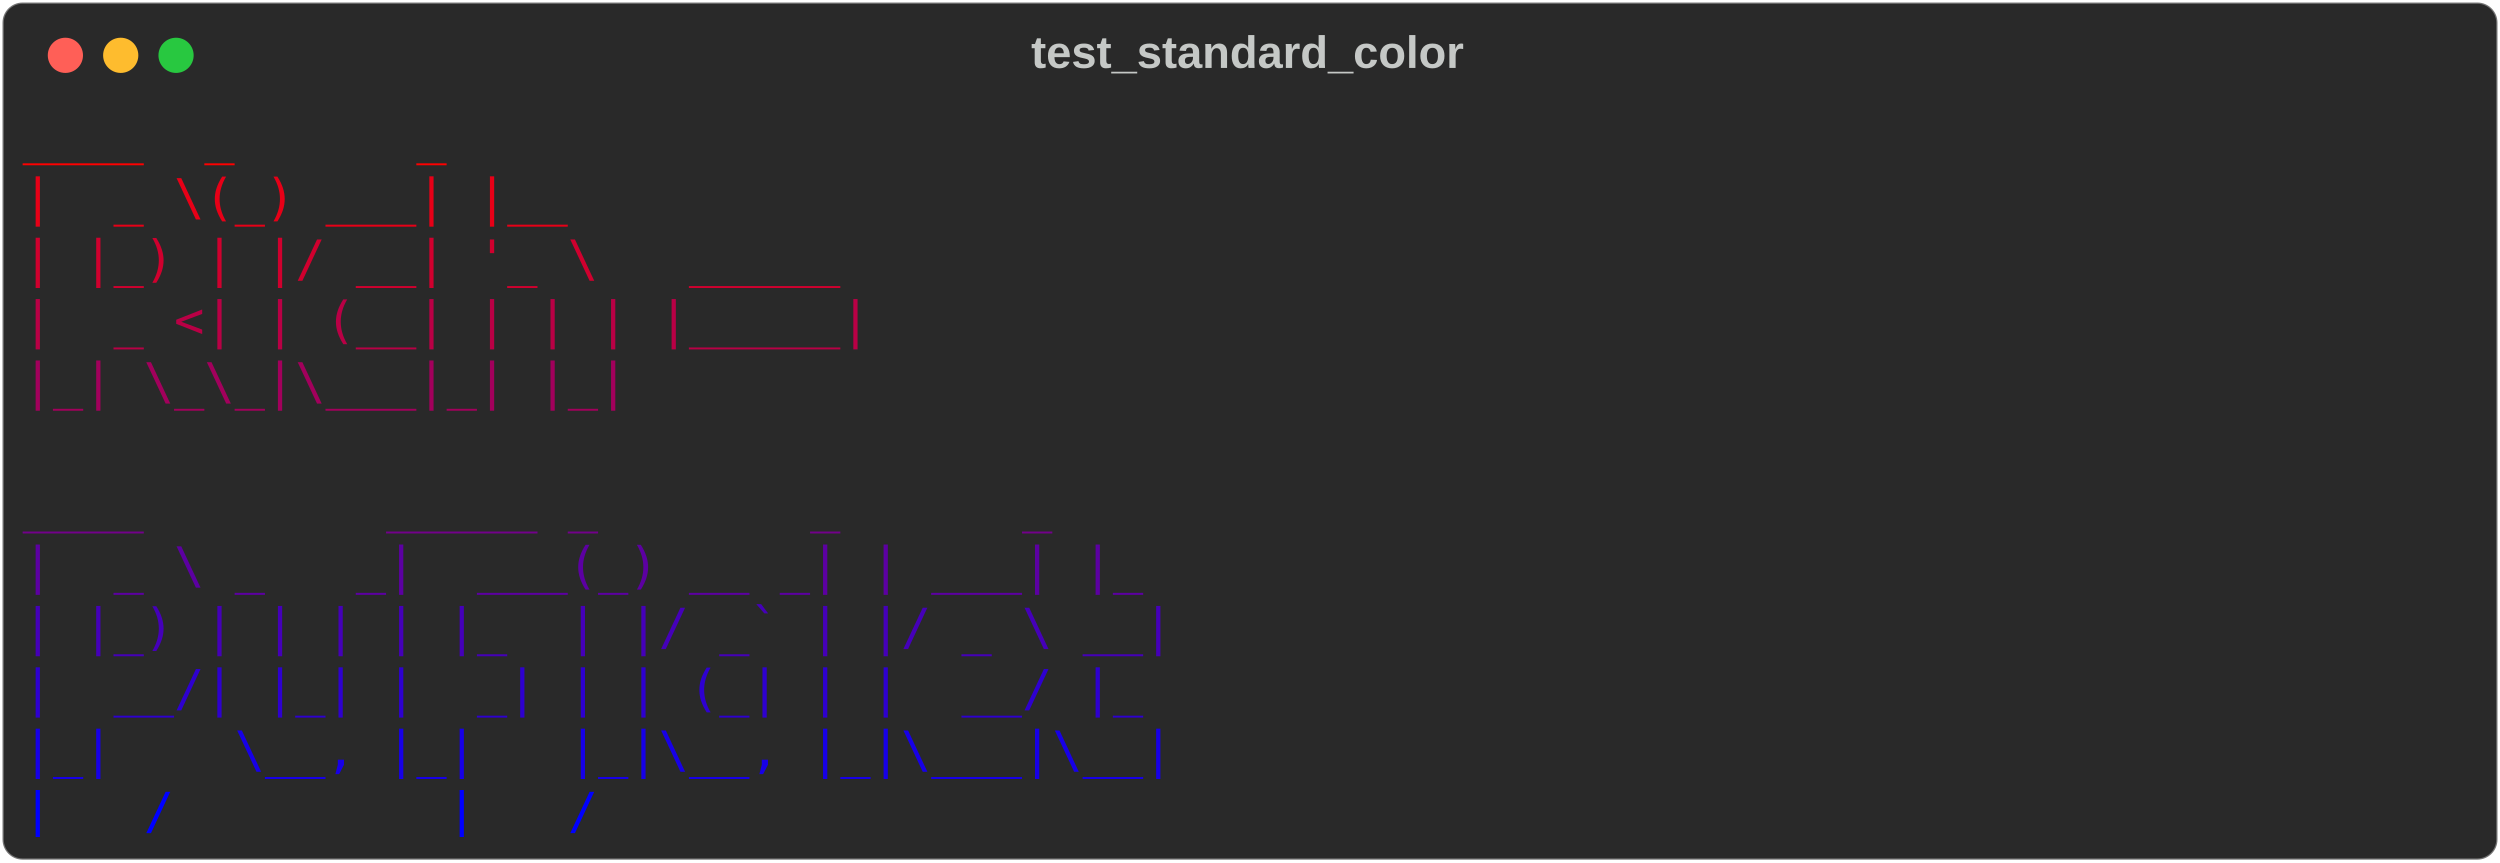
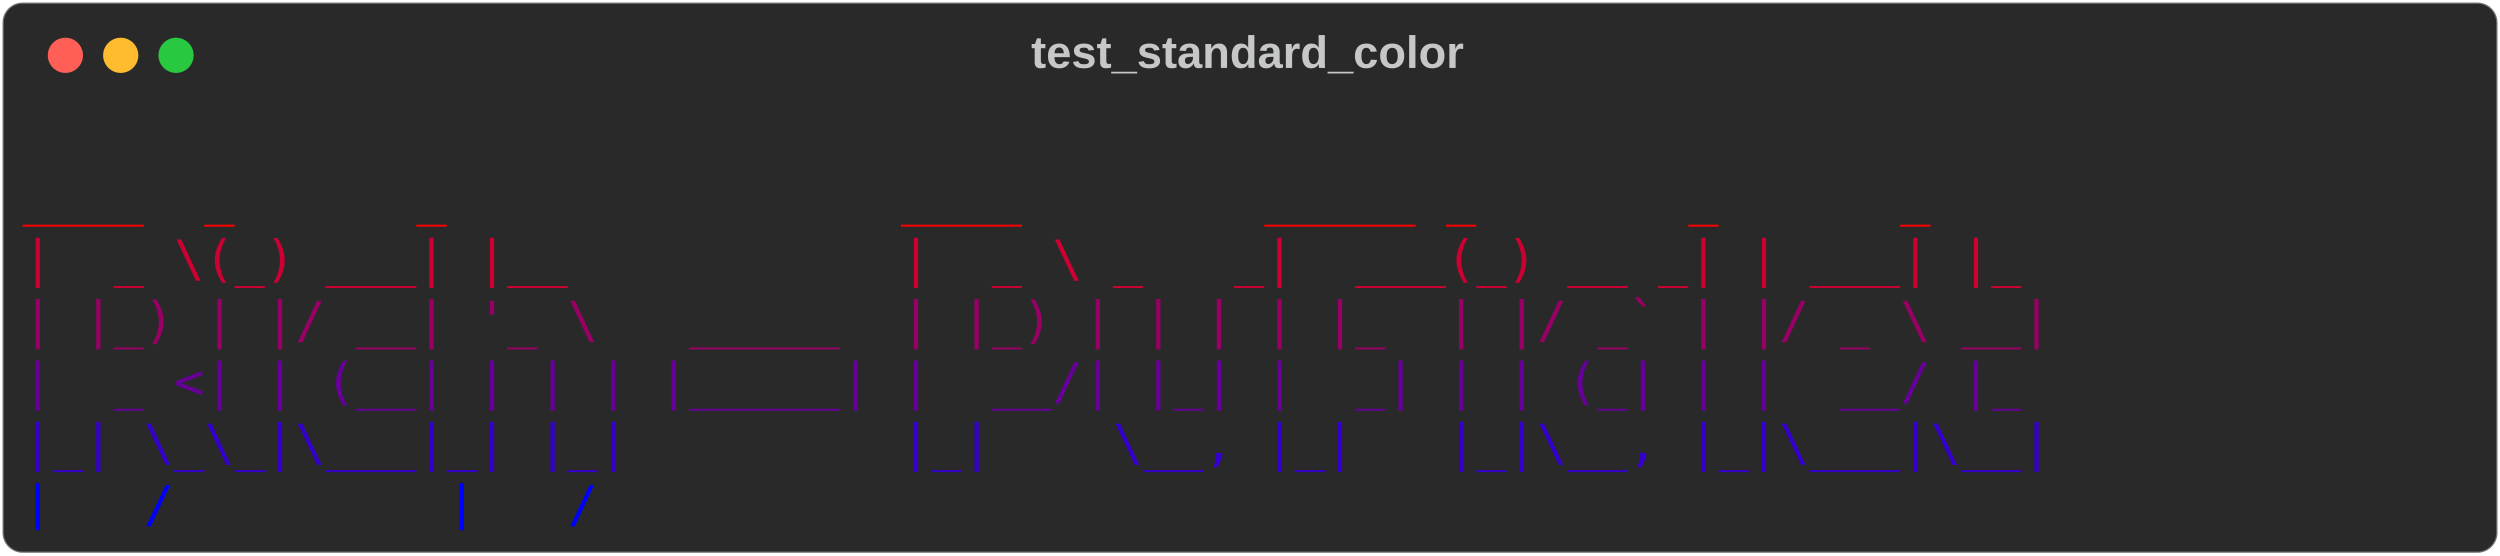
- <svg xmlns="http://www.w3.org/2000/svg" class="rich-terminal" viewBox="0 0 994 342.8">
+ <svg xmlns="http://www.w3.org/2000/svg" class="rich-terminal" viewBox="0 0 994 220.8">
  <style>

    @font-face {
        font-family: "Fira Code";
        src: local("FiraCode-Regular"),
                url("https://cdnjs.cloudflare.com/ajax/libs/firacode/6.2.0/woff2/FiraCode-Regular.woff2") format("woff2"),
                url("https://cdnjs.cloudflare.com/ajax/libs/firacode/6.2.0/woff/FiraCode-Regular.woff") format("woff");
        font-style: normal;
        font-weight: 400;
    }
    @font-face {
        font-family: "Fira Code";
        src: local("FiraCode-Bold"),
                url("https://cdnjs.cloudflare.com/ajax/libs/firacode/6.2.0/woff2/FiraCode-Bold.woff2") format("woff2"),
                url("https://cdnjs.cloudflare.com/ajax/libs/firacode/6.2.0/woff/FiraCode-Bold.woff") format("woff");
        font-style: bold;
        font-weight: 700;
    }

-     .terminal-3390263514-matrix {
+     .terminal-803366261-matrix {
        font-family: Fira Code, monospace;
        font-size: 20px;
        line-height: 24.4px;
        font-variant-east-asian: full-width;
    }

-     .terminal-3390263514-title {
+     .terminal-803366261-title {
        font-size: 18px;
        font-weight: bold;
        font-family: arial;
    }

-     .terminal-3390263514-r1 { fill: #ff0000 }
- .terminal-3390263514-r2 { fill: #c5c8c6 }
- .terminal-3390263514-r3 { fill: #e70017 }
- .terminal-3390263514-r4 { fill: #d0002e }
- .terminal-3390263514-r5 { fill: #b90045 }
- .terminal-3390263514-r6 { fill: #a2005c }
- .terminal-3390263514-r7 { fill: #8b0073 }
- .terminal-3390263514-r8 { fill: #73008b }
- .terminal-3390263514-r9 { fill: #5c00a2 }
- .terminal-3390263514-r10 { fill: #4500b9 }
- .terminal-3390263514-r11 { fill: #2e00d0 }
- .terminal-3390263514-r12 { fill: #1700e7 }
- .terminal-3390263514-r13 { fill: #0000ff }
+     .terminal-803366261-r1 { fill: #c5c8c6 }
+ .terminal-803366261-r2 { fill: #ff0000 }
+ .terminal-803366261-r3 { fill: #cc0033 }
+ .terminal-803366261-r4 { fill: #990066 }
+ .terminal-803366261-r5 { fill: #660099 }
+ .terminal-803366261-r6 { fill: #3300cc }
+ .terminal-803366261-r7 { fill: #0000ff }
    </style>
  <defs>
-     <clipPath id="terminal-3390263514-clip-terminal">
-       <rect x="0" y="0" width="975.0" height="291.8" />
+     <clipPath id="terminal-803366261-clip-terminal">
+       <rect x="0" y="0" width="975.0" height="169.8" />
    </clipPath>
-     <clipPath id="terminal-3390263514-line-0">
+     <clipPath id="terminal-803366261-line-0">
      <rect x="0" y="1.5" width="976" height="24.65" />
    </clipPath>
-     <clipPath id="terminal-3390263514-line-1">
+     <clipPath id="terminal-803366261-line-1">
      <rect x="0" y="25.9" width="976" height="24.65" />
    </clipPath>
-     <clipPath id="terminal-3390263514-line-2">
+     <clipPath id="terminal-803366261-line-2">
      <rect x="0" y="50.3" width="976" height="24.65" />
    </clipPath>
-     <clipPath id="terminal-3390263514-line-3">
+     <clipPath id="terminal-803366261-line-3">
      <rect x="0" y="74.7" width="976" height="24.65" />
    </clipPath>
-     <clipPath id="terminal-3390263514-line-4">
+     <clipPath id="terminal-803366261-line-4">
      <rect x="0" y="99.1" width="976" height="24.65" />
    </clipPath>
-     <clipPath id="terminal-3390263514-line-5">
+     <clipPath id="terminal-803366261-line-5">
      <rect x="0" y="123.5" width="976" height="24.65" />
    </clipPath>
-     <clipPath id="terminal-3390263514-line-6">
-       <rect x="0" y="147.9" width="976" height="24.65" />
-     </clipPath>
-     <clipPath id="terminal-3390263514-line-7">
-       <rect x="0" y="172.3" width="976" height="24.65" />
-     </clipPath>
-     <clipPath id="terminal-3390263514-line-8">
-       <rect x="0" y="196.7" width="976" height="24.65" />
-     </clipPath>
-     <clipPath id="terminal-3390263514-line-9">
-       <rect x="0" y="221.1" width="976" height="24.65" />
-     </clipPath>
-     <clipPath id="terminal-3390263514-line-10">
-       <rect x="0" y="245.5" width="976" height="24.65" />
-     </clipPath>
  </defs>
-   <rect fill="#292929" stroke="rgba(255,255,255,0.35)" stroke-width="1" x="1" y="1" width="992" height="340.8" rx="8" />
-   <text class="terminal-3390263514-title" fill="#c5c8c6" text-anchor="middle" x="496" y="27">test_standard_color</text>
+   <rect fill="#292929" stroke="rgba(255,255,255,0.35)" stroke-width="1" x="1" y="1" width="992" height="218.8" rx="8" />
+   <text class="terminal-803366261-title" fill="#c5c8c6" text-anchor="middle" x="496" y="27">test_standard_color</text>
  <g transform="translate(26,22)">
    <circle cx="0" cy="0" r="7" fill="#ff5f57" />
    <circle cx="22" cy="0" r="7" fill="#febc2e" />
    <circle cx="44" cy="0" r="7" fill="#28c840" />
  </g>
-   <g transform="translate(9, 41)" clip-path="url(#terminal-3390263514-clip-terminal)">
-     <g class="terminal-3390263514-matrix">
-       <text class="terminal-3390263514-r1" x="0" y="20" textLength="341.6" clip-path="url(#terminal-3390263514-line-0)"> ____  _      _             </text>
-       <text class="terminal-3390263514-r2" x="976" y="20" textLength="12.2" clip-path="url(#terminal-3390263514-line-0)">
+   <g transform="translate(9, 41)" clip-path="url(#terminal-803366261-clip-terminal)">
+     <g class="terminal-803366261-matrix">
+       <text class="terminal-803366261-r1" x="976" y="20" textLength="12.2" clip-path="url(#terminal-803366261-line-0)">
</text>
-       <text class="terminal-3390263514-r3" x="0" y="44.4" textLength="341.6" clip-path="url(#terminal-3390263514-line-1)">|  _ \(_) ___| |__          </text>
-       <text class="terminal-3390263514-r2" x="976" y="44.4" textLength="12.2" clip-path="url(#terminal-3390263514-line-1)">
+       <text class="terminal-803366261-r2" x="0" y="44.4" textLength="817.4" clip-path="url(#terminal-803366261-line-1)"> ____  _      _               ____        _____ _       _      _   </text>
+       <text class="terminal-803366261-r1" x="976" y="44.4" textLength="12.2" clip-path="url(#terminal-803366261-line-1)">
</text>
-       <text class="terminal-3390263514-r4" x="0" y="68.8" textLength="341.6" clip-path="url(#terminal-3390263514-line-2)">| |_) | |/ __| '_ \   _____ </text>
-       <text class="terminal-3390263514-r2" x="976" y="68.8" textLength="12.2" clip-path="url(#terminal-3390263514-line-2)">
+       <text class="terminal-803366261-r3" x="0" y="68.8" textLength="817.4" clip-path="url(#terminal-803366261-line-2)">|  _ \(_) ___| |__           |  _ \ _   _|  ___(_) __ _| | ___| |_ </text>
+       <text class="terminal-803366261-r1" x="976" y="68.8" textLength="12.2" clip-path="url(#terminal-803366261-line-2)">
</text>
-       <text class="terminal-3390263514-r5" x="0" y="93.2" textLength="341.6" clip-path="url(#terminal-3390263514-line-3)">|  _ &lt;| | (__| | | | |_____|</text>
-       <text class="terminal-3390263514-r2" x="976" y="93.2" textLength="12.2" clip-path="url(#terminal-3390263514-line-3)">
+       <text class="terminal-803366261-r4" x="0" y="93.2" textLength="817.4" clip-path="url(#terminal-803366261-line-3)">| |_) | |/ __| '_ \   _____  | |_) | | | | |_  | |/ _` | |/ _ \ __|</text>
+       <text class="terminal-803366261-r1" x="976" y="93.2" textLength="12.2" clip-path="url(#terminal-803366261-line-3)">
</text>
-       <text class="terminal-3390263514-r6" x="0" y="117.6" textLength="341.6" clip-path="url(#terminal-3390263514-line-4)">|_| \_\_|\___|_| |_|        </text>
-       <text class="terminal-3390263514-r2" x="976" y="117.6" textLength="12.2" clip-path="url(#terminal-3390263514-line-4)">
+       <text class="terminal-803366261-r5" x="0" y="117.6" textLength="817.4" clip-path="url(#terminal-803366261-line-4)">|  _ &lt;| | (__| | | | |_____| |  __/| |_| |  _| | | (_| | |  __/ |_ </text>
+       <text class="terminal-803366261-r1" x="976" y="117.6" textLength="12.2" clip-path="url(#terminal-803366261-line-4)">
</text>
-       <text class="terminal-3390263514-r2" x="976" y="142" textLength="12.2" clip-path="url(#terminal-3390263514-line-5)">
+       <text class="terminal-803366261-r6" x="0" y="142" textLength="817.4" clip-path="url(#terminal-803366261-line-5)">|_| \_\_|\___|_| |_|         |_|    \__, |_|   |_|\__, |_|\___|\__|</text>
+       <text class="terminal-803366261-r1" x="976" y="142" textLength="12.2" clip-path="url(#terminal-803366261-line-5)">
</text>
-       <text class="terminal-3390263514-r8" x="0" y="166.4" textLength="463.6" clip-path="url(#terminal-3390263514-line-6)"> ____        _____ _       _      _   </text>
-       <text class="terminal-3390263514-r2" x="976" y="166.4" textLength="12.2" clip-path="url(#terminal-3390263514-line-6)">
- </text>
-       <text class="terminal-3390263514-r9" x="0" y="190.8" textLength="463.6" clip-path="url(#terminal-3390263514-line-7)">|  _ \ _   _|  ___(_) __ _| | ___| |_ </text>
-       <text class="terminal-3390263514-r2" x="976" y="190.8" textLength="12.2" clip-path="url(#terminal-3390263514-line-7)">
- </text>
-       <text class="terminal-3390263514-r10" x="0" y="215.2" textLength="463.6" clip-path="url(#terminal-3390263514-line-8)">| |_) | | | | |_  | |/ _` | |/ _ \ __|</text>
-       <text class="terminal-3390263514-r2" x="976" y="215.2" textLength="12.2" clip-path="url(#terminal-3390263514-line-8)">
- </text>
-       <text class="terminal-3390263514-r11" x="0" y="239.6" textLength="463.6" clip-path="url(#terminal-3390263514-line-9)">|  __/| |_| |  _| | | (_| | |  __/ |_ </text>
-       <text class="terminal-3390263514-r2" x="976" y="239.6" textLength="12.2" clip-path="url(#terminal-3390263514-line-9)">
- </text>
-       <text class="terminal-3390263514-r12" x="0" y="264" textLength="463.6" clip-path="url(#terminal-3390263514-line-10)">|_|    \__, |_|   |_|\__, |_|\___|\__|</text>
-       <text class="terminal-3390263514-r2" x="976" y="264" textLength="12.2" clip-path="url(#terminal-3390263514-line-10)">
- </text>
-       <text class="terminal-3390263514-r13" x="0" y="288.4" textLength="463.6" clip-path="url(#terminal-3390263514-line-11)">       |___/         |___/            </text>
-       <text class="terminal-3390263514-r2" x="976" y="288.4" textLength="12.2" clip-path="url(#terminal-3390263514-line-11)">
+       <text class="terminal-803366261-r7" x="0" y="166.4" textLength="817.4" clip-path="url(#terminal-803366261-line-6)">                                    |___/         |___/            </text>
+       <text class="terminal-803366261-r1" x="976" y="166.4" textLength="12.2" clip-path="url(#terminal-803366261-line-6)">
</text>
    </g>
  </g>
</svg>
